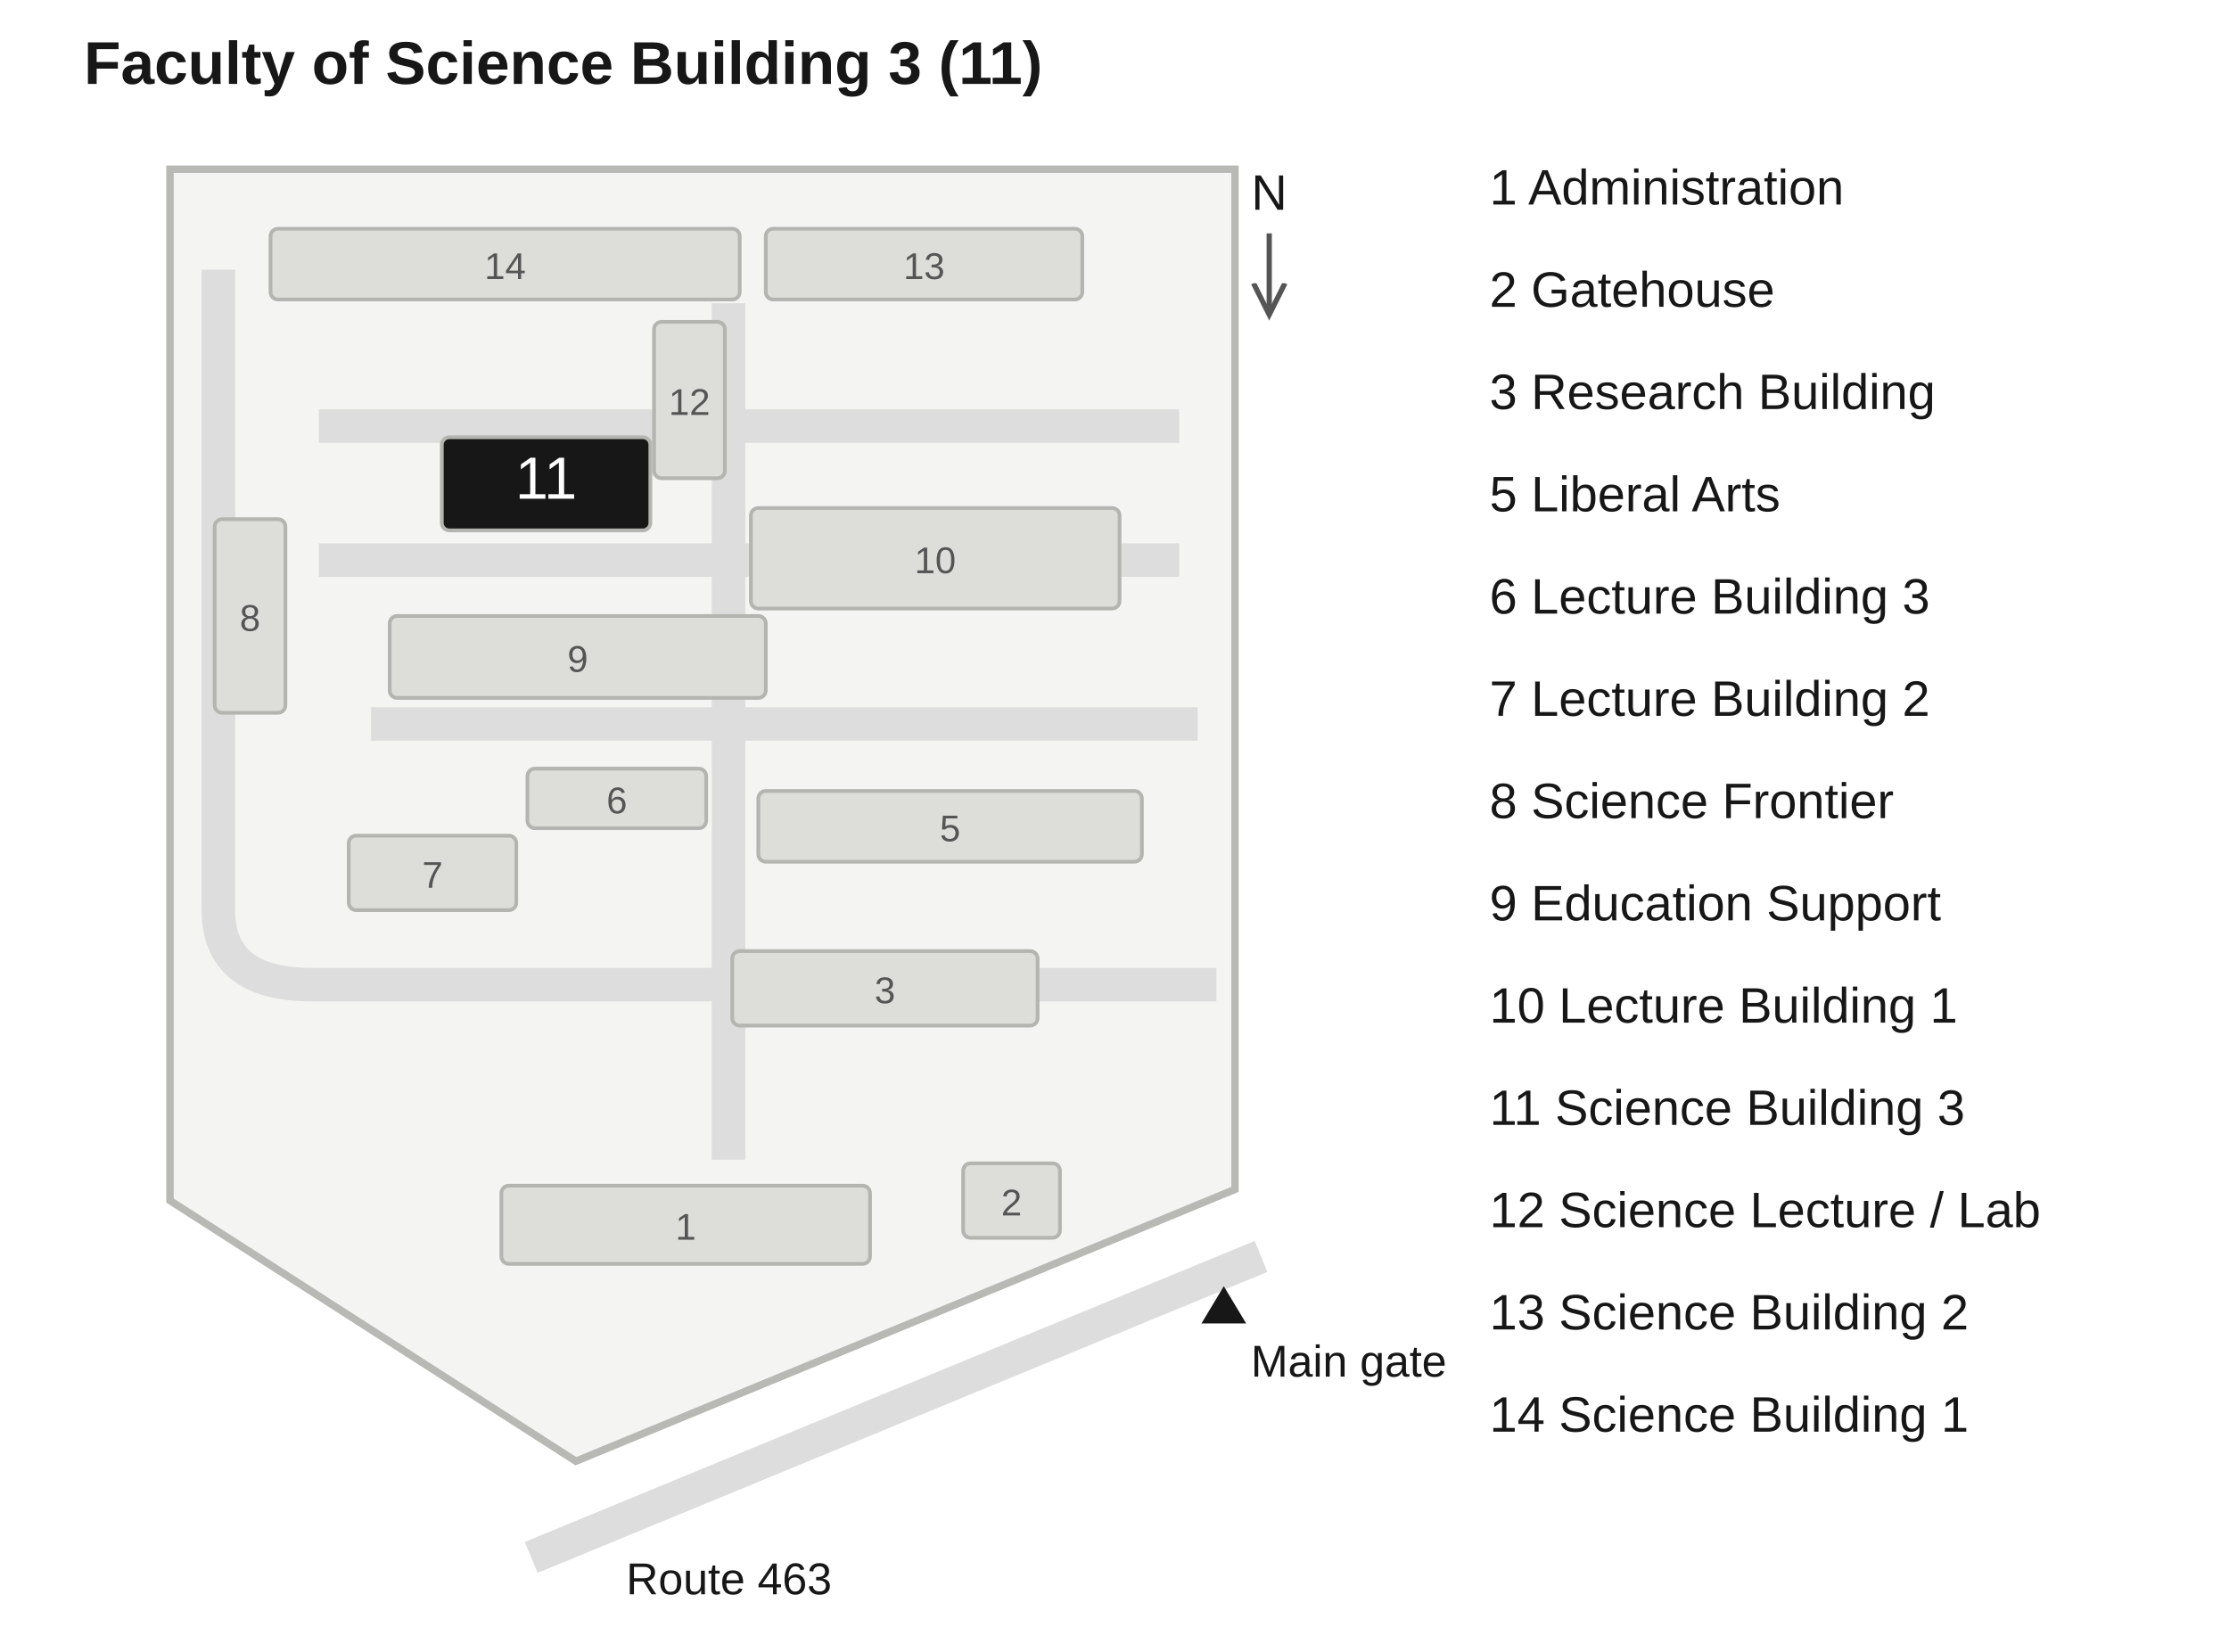
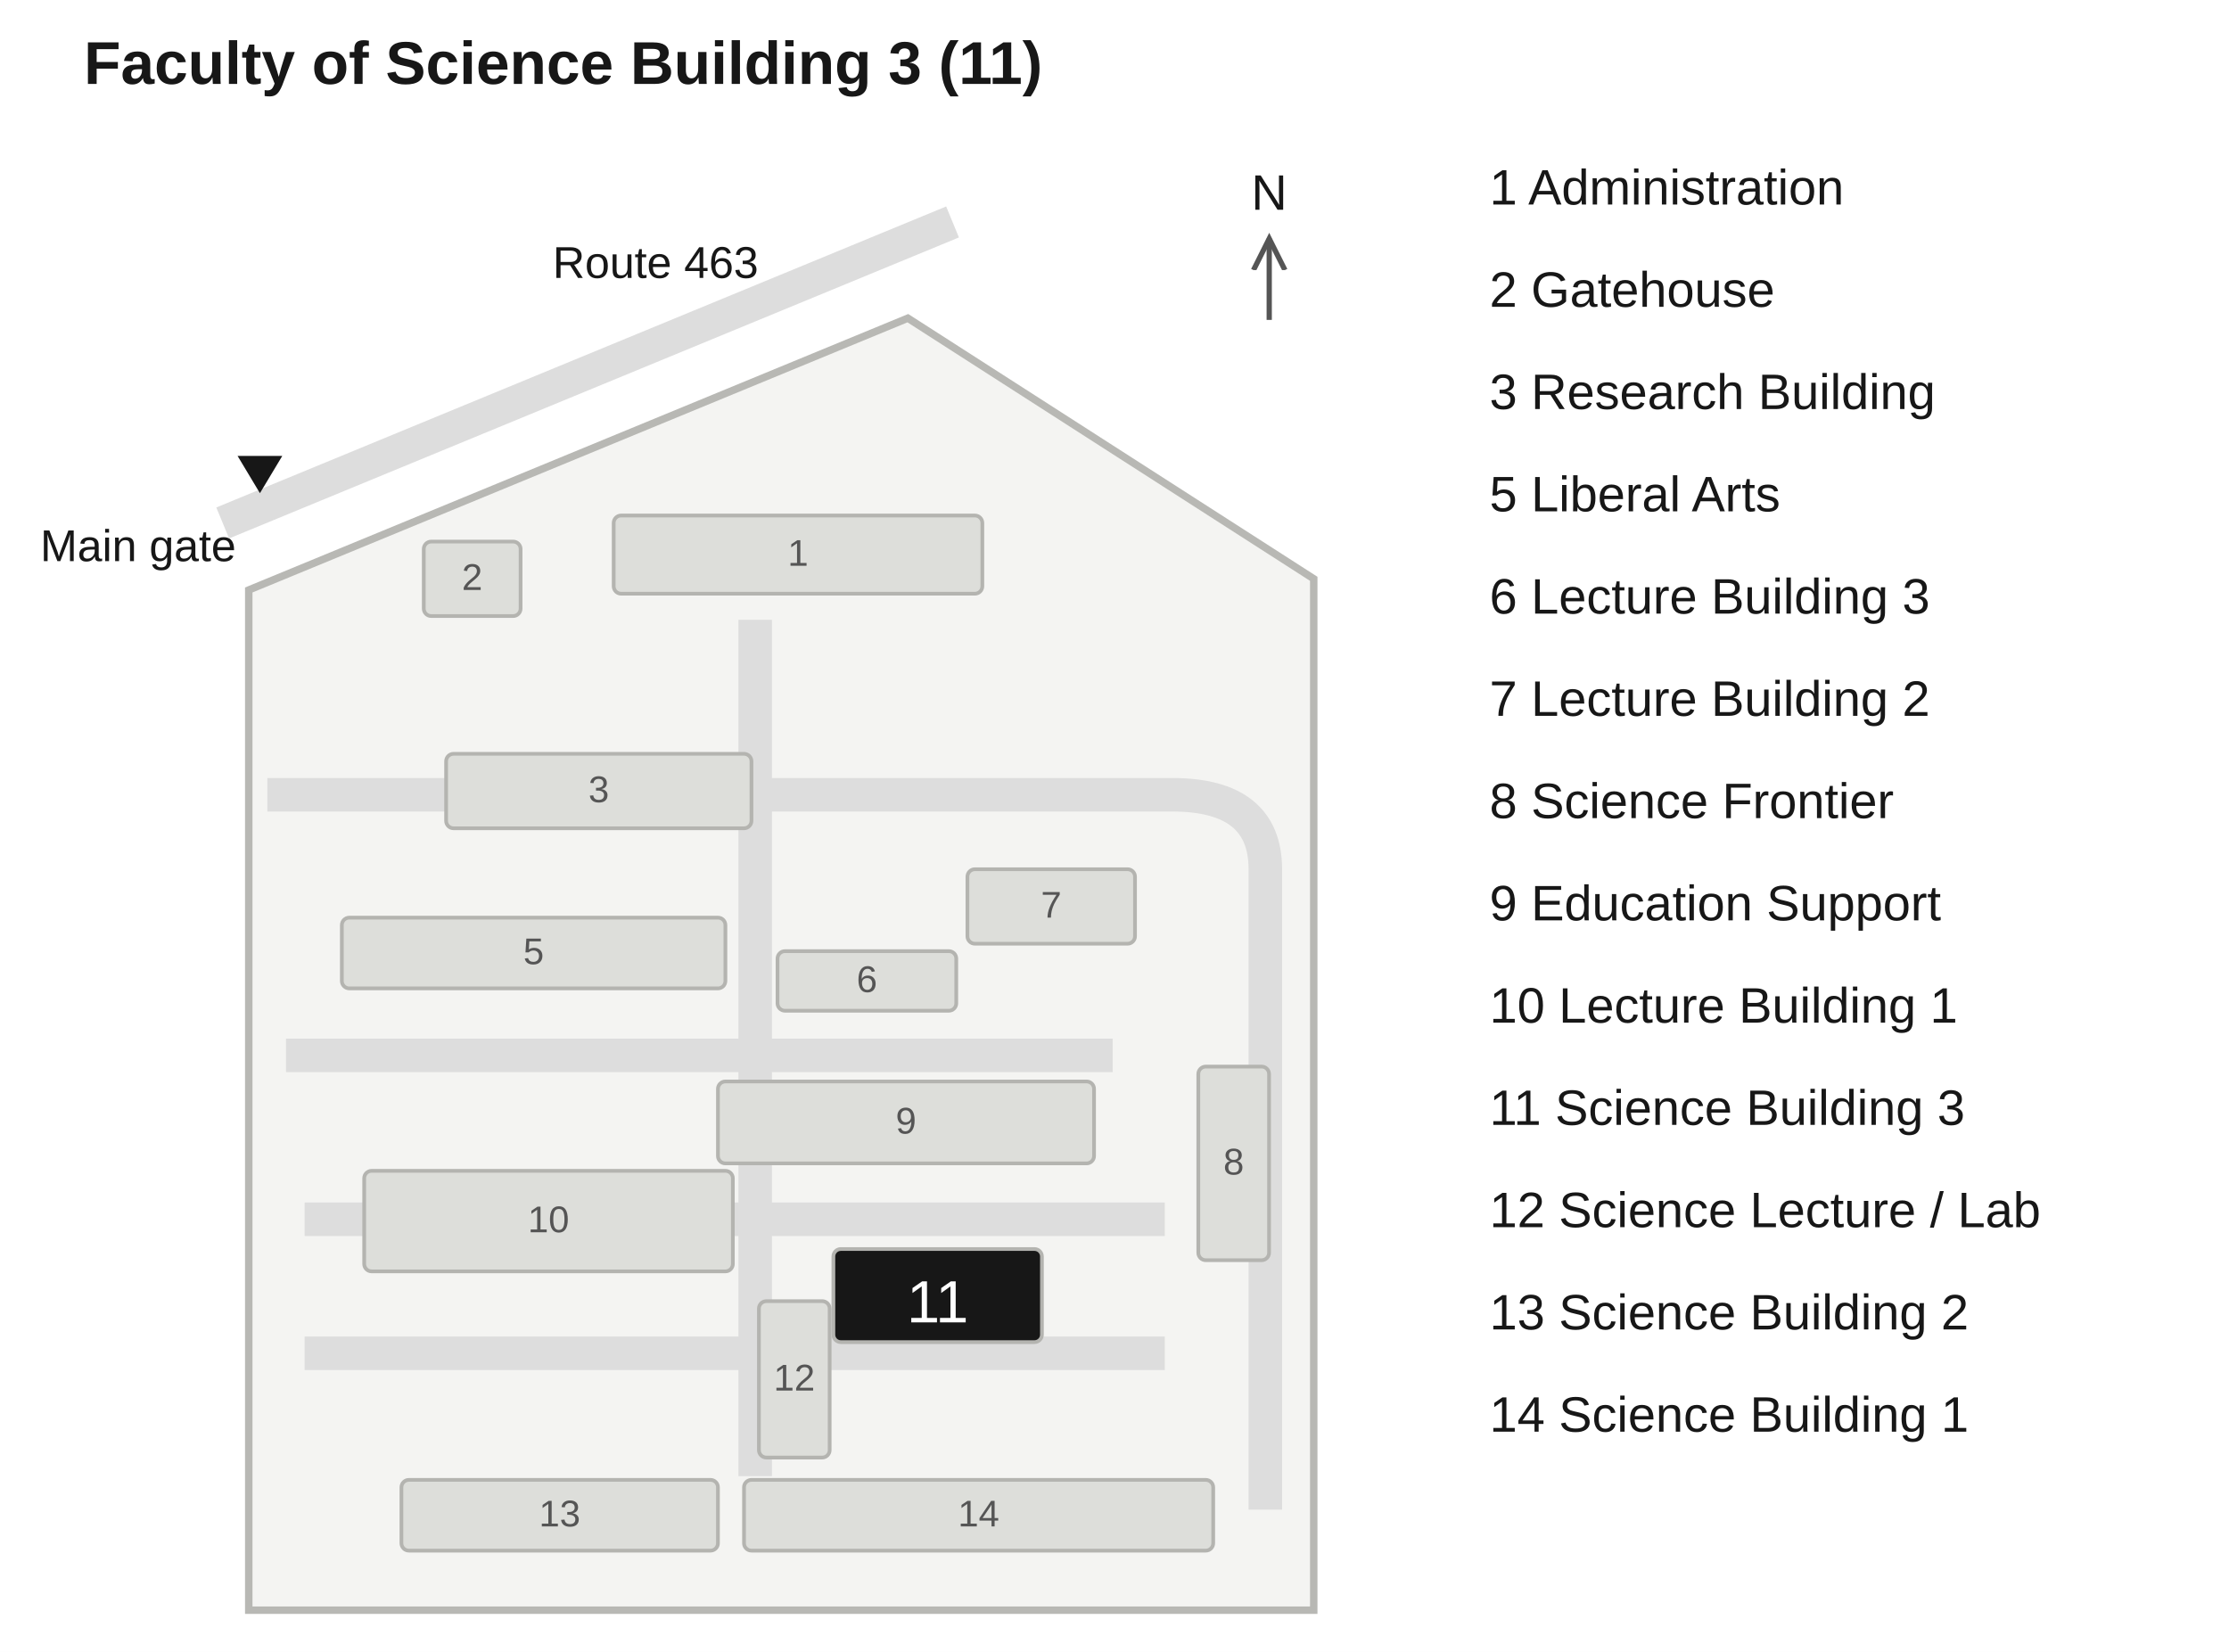
<svg xmlns="http://www.w3.org/2000/svg" viewBox="0 0 850 630">
  <rect width="850" height="630" fill="#fff" />
  <defs>
    <marker id="arrow" markerWidth="8" markerHeight="8" refX="6" refY="4" orient="auto">
      <path d="M0 1L6 4L0 7" fill="none" stroke="#555" />
    </marker>
  </defs>
  <g font-family="Arial, Hiragino Kaku Gothic ProN, sans-serif" fill="#171717">
-     <g transform="translate(35 56) scale(1.42) translate(-440 -935)">
-       <path d="M461 941H747V1215L570 1288L461 1218Z" fill="#f4f4f2" stroke="#b8b8b4" stroke-width="2" />
-       <path d="M474 968V1140Q474 1160 499 1160H742M501 1010H732M501 1046H732M515 1090H737M611 977V1207M754 1233L558 1313.84" fill="none" stroke="#ddd" stroke-width="9" />
-       <rect x="488" y="957" width="126" height="19" rx="2" fill="#dddeda" stroke="#b4b4b0" />
-       <text x="551.0" y="970.5" text-anchor="middle" font-size="10" fill="#555">14</text>
-       <rect x="621" y="957" width="85" height="19" rx="2" fill="#dddeda" stroke="#b4b4b0" />
-       <text x="663.5" y="970.5" text-anchor="middle" font-size="10" fill="#555">13</text>
-       <rect x="591" y="982" width="19" height="42" rx="2" fill="#dddeda" stroke="#b4b4b0" />
-       <text x="600.5" y="1007.0" text-anchor="middle" font-size="10" fill="#555">12</text>
-       <rect x="534" y="1013" width="56" height="25" rx="2" fill="#171717" stroke="#b4b4b0" />
-       <text x="562.0" y="1029.5" text-anchor="middle" font-size="16" fill="#fff">11</text>
-       <rect x="617" y="1032" width="99" height="27" rx="2" fill="#dddeda" stroke="#b4b4b0" />
-       <text x="666.5" y="1049.5" text-anchor="middle" font-size="10" fill="#555">10</text>
-       <rect x="520" y="1061" width="101" height="22" rx="2" fill="#dddeda" stroke="#b4b4b0" />
-       <text x="570.5" y="1076.0" text-anchor="middle" font-size="10" fill="#555">9</text>
-       <rect x="473" y="1035" width="19" height="52" rx="2" fill="#dddeda" stroke="#b4b4b0" />
-       <text x="482.5" y="1065.0" text-anchor="middle" font-size="10" fill="#555">8</text>
-       <rect x="619" y="1108" width="103" height="19" rx="2" fill="#dddeda" stroke="#b4b4b0" />
-       <text x="670.5" y="1121.5" text-anchor="middle" font-size="10" fill="#555">5</text>
-       <rect x="557" y="1102" width="48" height="16" rx="2" fill="#dddeda" stroke="#b4b4b0" />
-       <text x="581.0" y="1114.0" text-anchor="middle" font-size="10" fill="#555">6</text>
-       <rect x="509" y="1120" width="45" height="20" rx="2" fill="#dddeda" stroke="#b4b4b0" />
-       <text x="531.5" y="1134.0" text-anchor="middle" font-size="10" fill="#555">7</text>
-       <rect x="612" y="1151" width="82" height="20" rx="2" fill="#dddeda" stroke="#b4b4b0" />
-       <text x="653.0" y="1165.0" text-anchor="middle" font-size="10" fill="#555">3</text>
-       <rect x="674" y="1208" width="26" height="20" rx="2" fill="#dddeda" stroke="#b4b4b0" />
-       <text x="687.0" y="1222.0" text-anchor="middle" font-size="10" fill="#555">2</text>
-       <rect x="550" y="1214" width="99" height="21" rx="2" fill="#dddeda" stroke="#b4b4b0" />
-       <text x="599.5" y="1228.5" text-anchor="middle" font-size="10" fill="#555">1</text>
-       <path d="M744 1241l-6 10h12z" fill="#171717" />
+     <g transform="translate(20 20) rotate(180 272.9 329.3)">
+       <g transform="translate(35 56) scale(1.42) translate(-440 -935)">
+         <path d="M461 941H747V1215L570 1288L461 1218Z" fill="#f4f4f2" stroke="#b8b8b4" stroke-width="2" />
+         <path d="M474 968V1140Q474 1160 499 1160H742M501 1010H732M501 1046H732M515 1090H737M611 977V1207M754 1233L558 1313.84" fill="none" stroke="#ddd" stroke-width="9" />
+         <rect x="488" y="957" width="126" height="19" rx="2" fill="#dddeda" stroke="#b4b4b0" />
+         <text x="551.0" y="970.5" text-anchor="middle" font-size="10" fill="#555" transform="rotate(180 551.0 967.0)">14</text>
+         <rect x="621" y="957" width="85" height="19" rx="2" fill="#dddeda" stroke="#b4b4b0" />
+         <text x="663.5" y="970.5" text-anchor="middle" font-size="10" fill="#555" transform="rotate(180 663.5 967.0)">13</text>
+         <rect x="591" y="982" width="19" height="42" rx="2" fill="#dddeda" stroke="#b4b4b0" />
+         <text x="600.5" y="1007.0" text-anchor="middle" font-size="10" fill="#555" transform="rotate(180 600.5 1003.5)">12</text>
+         <rect x="534" y="1013" width="56" height="25" rx="2" fill="#171717" stroke="#b4b4b0" />
+         <text x="562.0" y="1029.5" text-anchor="middle" font-size="16" fill="#fff" transform="rotate(180 562.0 1023.9)">11</text>
+         <rect x="617" y="1032" width="99" height="27" rx="2" fill="#dddeda" stroke="#b4b4b0" />
+         <text x="666.5" y="1049.5" text-anchor="middle" font-size="10" fill="#555" transform="rotate(180 666.5 1046.0)">10</text>
+         <rect x="520" y="1061" width="101" height="22" rx="2" fill="#dddeda" stroke="#b4b4b0" />
+         <text x="570.5" y="1076.0" text-anchor="middle" font-size="10" fill="#555" transform="rotate(180 570.5 1072.5)">9</text>
+         <rect x="473" y="1035" width="19" height="52" rx="2" fill="#dddeda" stroke="#b4b4b0" />
+         <text x="482.5" y="1065.0" text-anchor="middle" font-size="10" fill="#555" transform="rotate(180 482.5 1061.5)">8</text>
+         <rect x="619" y="1108" width="103" height="19" rx="2" fill="#dddeda" stroke="#b4b4b0" />
+         <text x="670.5" y="1121.5" text-anchor="middle" font-size="10" fill="#555" transform="rotate(180 670.5 1118.0)">5</text>
+         <rect x="557" y="1102" width="48" height="16" rx="2" fill="#dddeda" stroke="#b4b4b0" />
+         <text x="581.0" y="1114.0" text-anchor="middle" font-size="10" fill="#555" transform="rotate(180 581.0 1110.5)">6</text>
+         <rect x="509" y="1120" width="45" height="20" rx="2" fill="#dddeda" stroke="#b4b4b0" />
+         <text x="531.5" y="1134.0" text-anchor="middle" font-size="10" fill="#555" transform="rotate(180 531.5 1130.5)">7</text>
+         <rect x="612" y="1151" width="82" height="20" rx="2" fill="#dddeda" stroke="#b4b4b0" />
+         <text x="653.0" y="1165.0" text-anchor="middle" font-size="10" fill="#555" transform="rotate(180 653.0 1161.5)">3</text>
+         <rect x="674" y="1208" width="26" height="20" rx="2" fill="#dddeda" stroke="#b4b4b0" />
+         <text x="687.0" y="1222.0" text-anchor="middle" font-size="10" fill="#555" transform="rotate(180 687.0 1218.5)">2</text>
+         <rect x="550" y="1214" width="99" height="21" rx="2" fill="#dddeda" stroke="#b4b4b0" />
+         <text x="599.5" y="1228.5" text-anchor="middle" font-size="10" fill="#555" transform="rotate(180 599.5 1225.0)">1</text>
+         <path d="M744 1241l-6 10h12z" fill="#171717" />
+       </g>
    </g>
    <text x="32" y="32" text-anchor="start" font-size="23" font-weight="600">Faculty of Science Building 3 (11)</text>
    <text x="484" y="80" text-anchor="middle" font-size="19" font-weight="400">N</text>
-     <path d="M484 89L484 120" fill="none" stroke="#555" stroke-width="2" marker-end="url(#arrow)" />
-     <text x="477" y="525" text-anchor="start" font-size="17" font-weight="400">Main gate</text>
-     <text x="278" y="608" text-anchor="middle" font-size="17" font-weight="400">Route 463</text>
+     <path d="M484 122L484 91" fill="none" stroke="#555" stroke-width="2" marker-end="url(#arrow)" />
+     <text x="90" y="214" text-anchor="end" font-size="17" font-weight="400">Main gate</text>
+     <text x="250" y="106" text-anchor="middle" font-size="17" font-weight="400">Route 463</text>
  </g>
  <g>
    <text x="568" y="78" font-family="Arial,Hiragino Kaku Gothic ProN,sans-serif" font-size="19" fill="#171717">1  Administration</text>
    <text x="568" y="117" font-family="Arial,Hiragino Kaku Gothic ProN,sans-serif" font-size="19" fill="#171717">2  Gatehouse</text>
    <text x="568" y="156" font-family="Arial,Hiragino Kaku Gothic ProN,sans-serif" font-size="19" fill="#171717">3  Research Building</text>
    <text x="568" y="195" font-family="Arial,Hiragino Kaku Gothic ProN,sans-serif" font-size="19" fill="#171717">5  Liberal Arts</text>
    <text x="568" y="234" font-family="Arial,Hiragino Kaku Gothic ProN,sans-serif" font-size="19" fill="#171717">6  Lecture Building 3</text>
    <text x="568" y="273" font-family="Arial,Hiragino Kaku Gothic ProN,sans-serif" font-size="19" fill="#171717">7  Lecture Building 2</text>
    <text x="568" y="312" font-family="Arial,Hiragino Kaku Gothic ProN,sans-serif" font-size="19" fill="#171717">8  Science Frontier</text>
    <text x="568" y="351" font-family="Arial,Hiragino Kaku Gothic ProN,sans-serif" font-size="19" fill="#171717">9  Education Support</text>
    <text x="568" y="390" font-family="Arial,Hiragino Kaku Gothic ProN,sans-serif" font-size="19" fill="#171717">10  Lecture Building 1</text>
    <text x="568" y="429" font-family="Arial,Hiragino Kaku Gothic ProN,sans-serif" font-size="19" fill="#171717">11  Science Building 3</text>
    <text x="568" y="468" font-family="Arial,Hiragino Kaku Gothic ProN,sans-serif" font-size="19" fill="#171717">12  Science Lecture / Lab</text>
    <text x="568" y="507" font-family="Arial,Hiragino Kaku Gothic ProN,sans-serif" font-size="19" fill="#171717">13  Science Building 2</text>
    <text x="568" y="546" font-family="Arial,Hiragino Kaku Gothic ProN,sans-serif" font-size="19" fill="#171717">14  Science Building 1</text>
  </g>
</svg>
